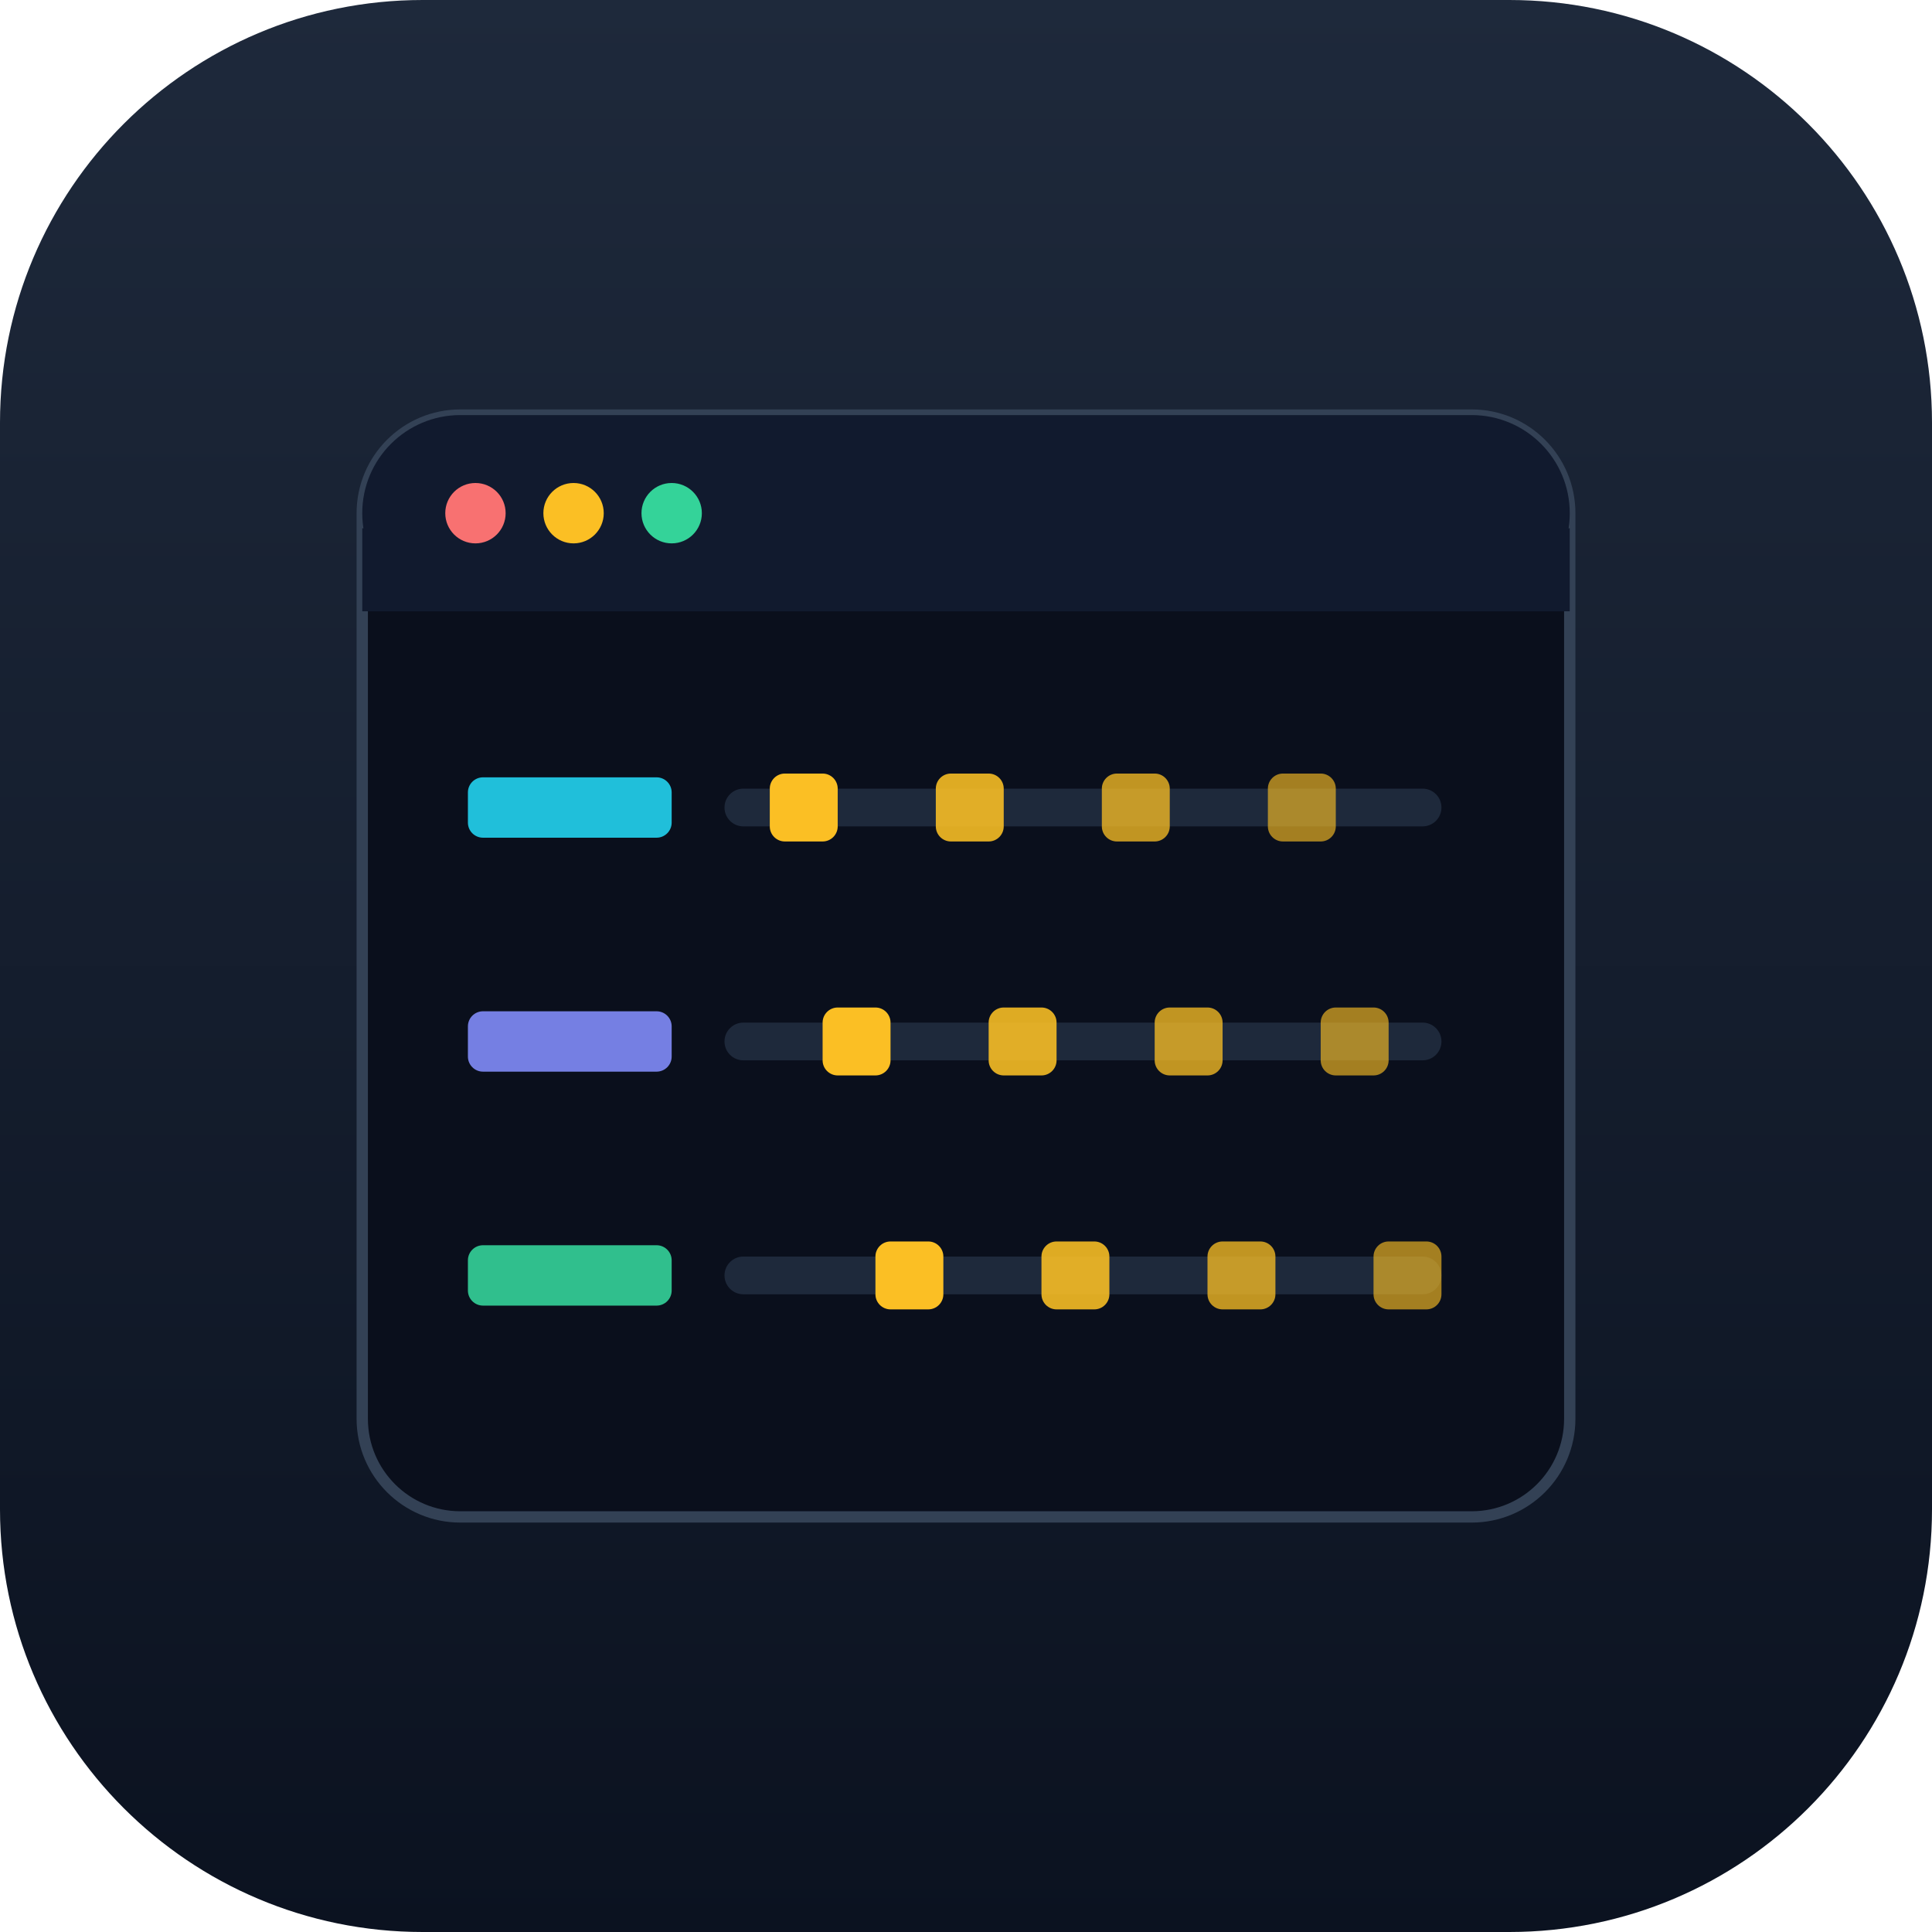
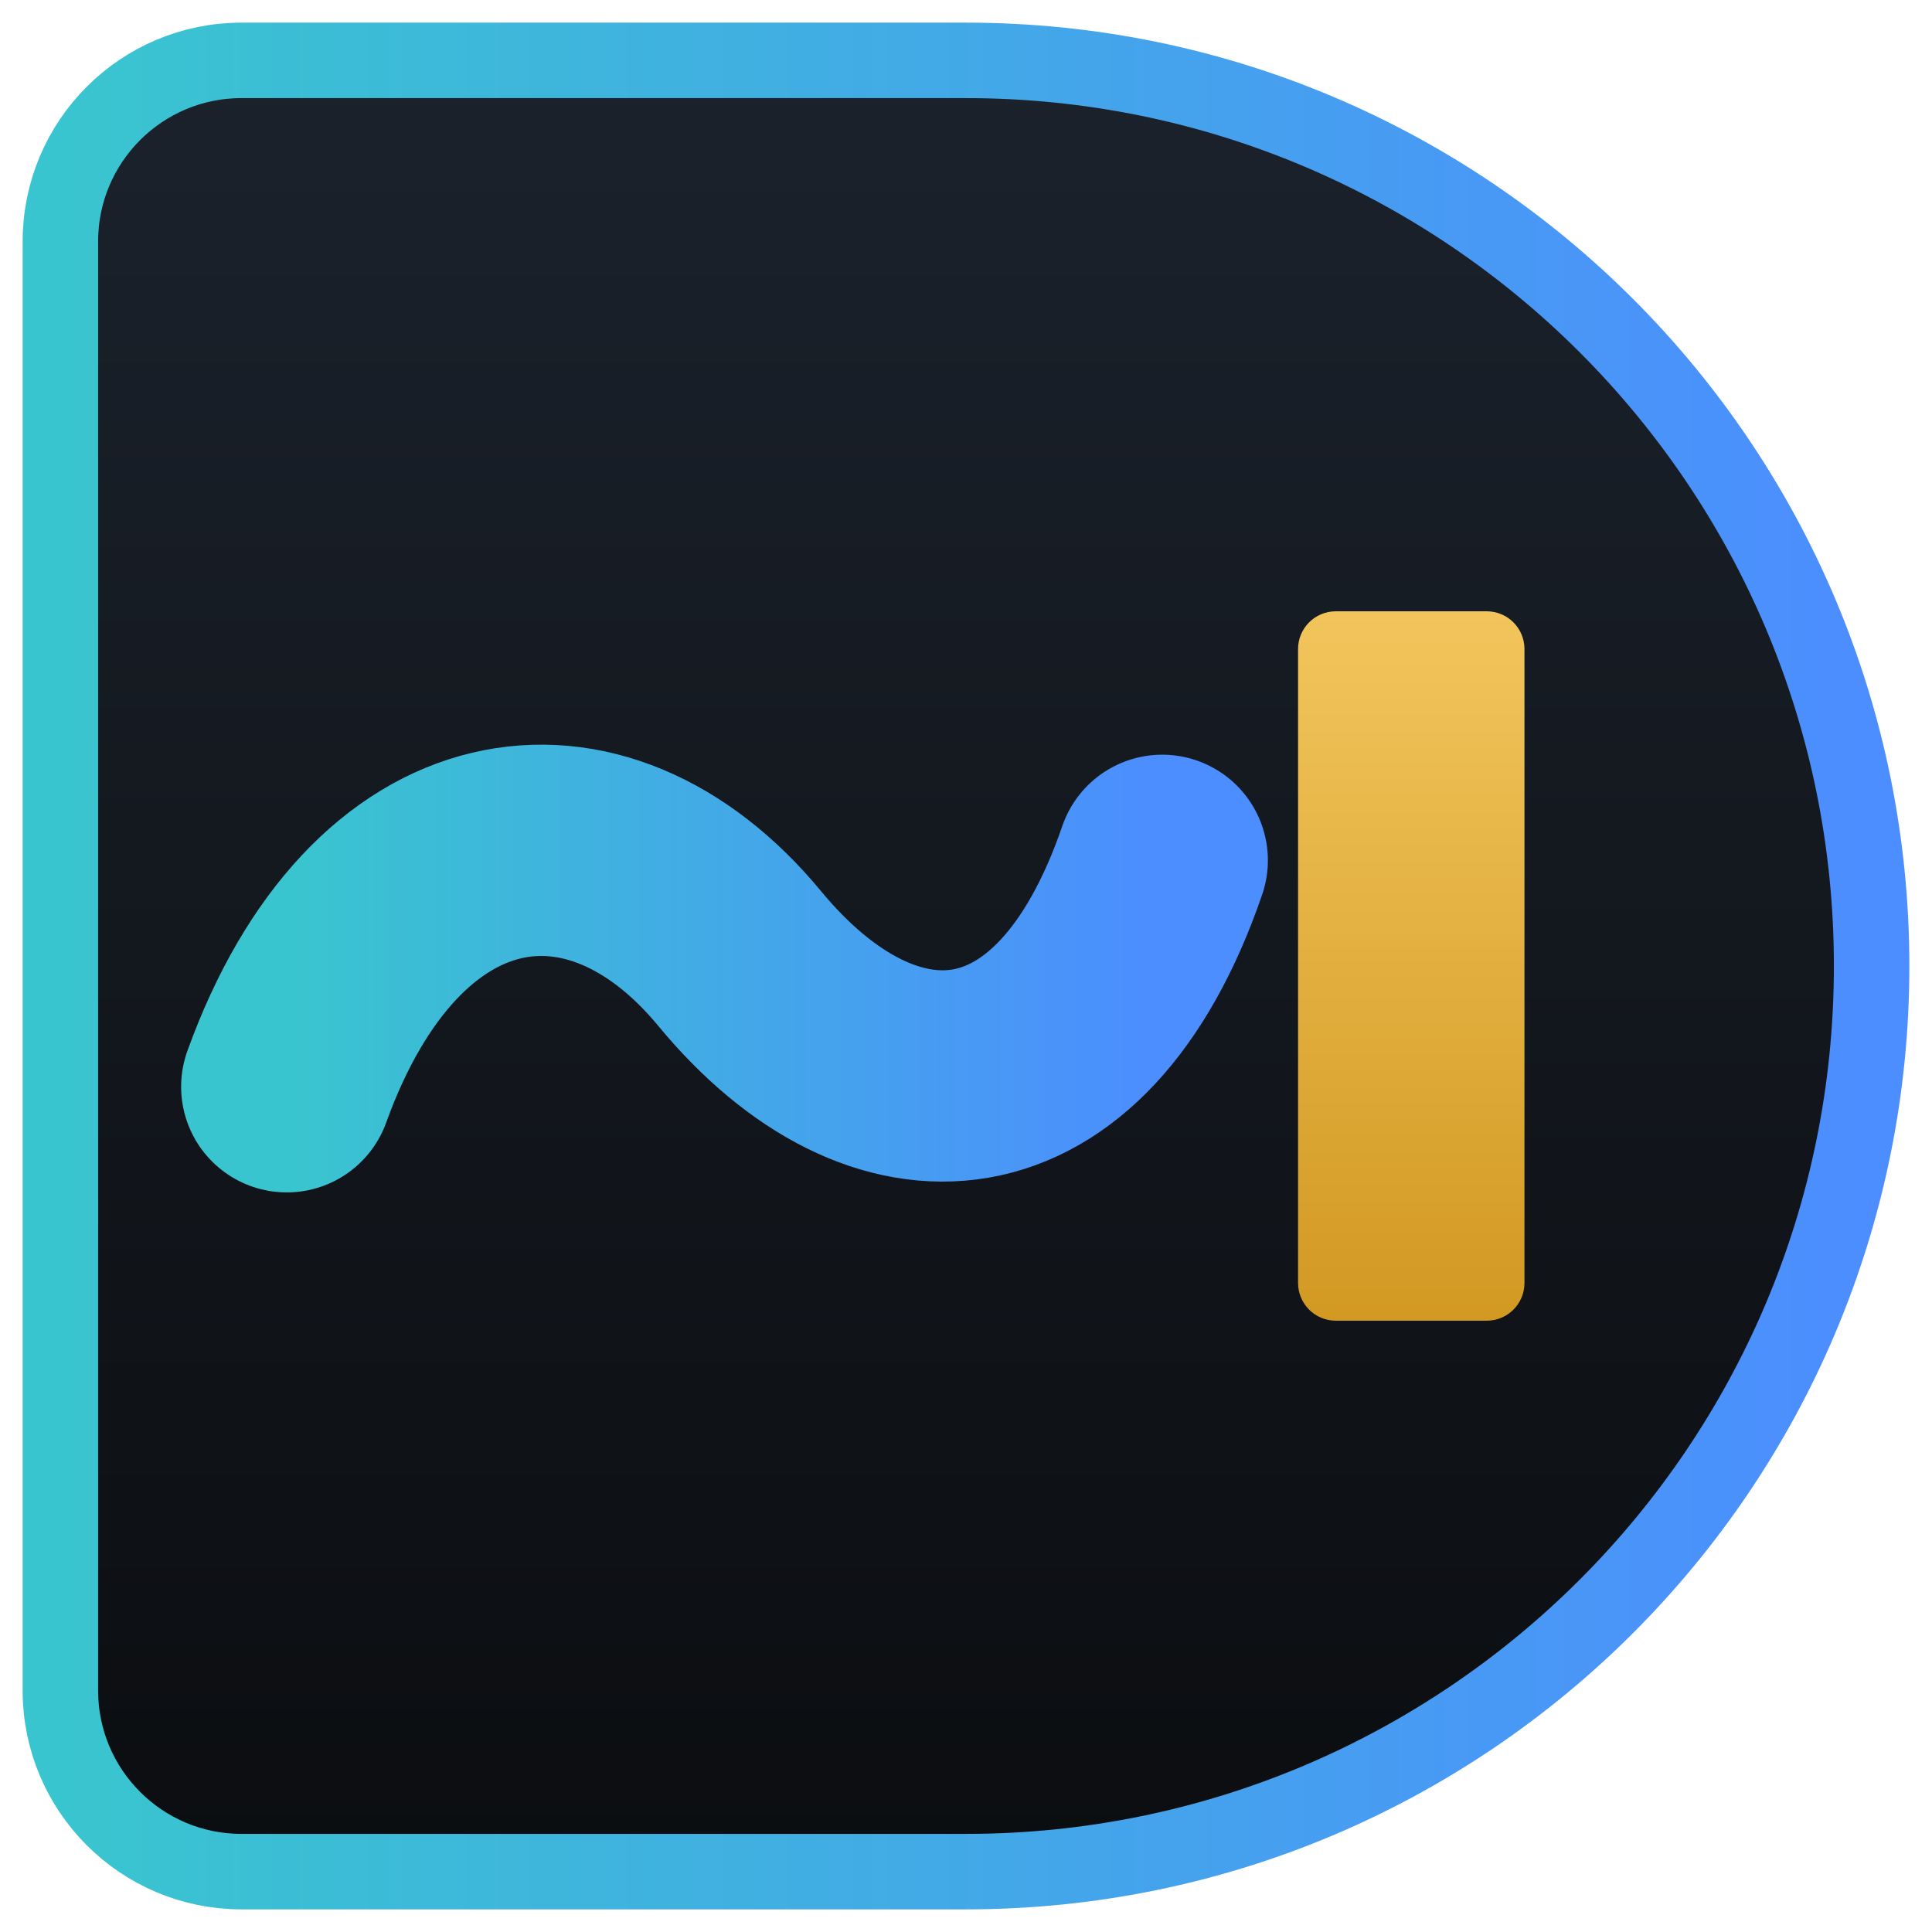
- <svg xmlns="http://www.w3.org/2000/svg" width="512" height="512" viewBox="0 0 512 512" role="img" aria-label="TrafficDeck">
+ <svg xmlns="http://www.w3.org/2000/svg" viewBox="0 0 512 512" width="512" height="512">
  <defs>
-     <linearGradient id="D_bg" x1="0" y1="0" x2="0" y2="1">
-       <stop offset="0" stop-color="#1E293B" />
-       <stop offset="1" stop-color="#0B1220" />
+     <linearGradient id="ring" x1="0" y1="0" x2="1" y2="0">
+       <stop offset="0" stop-color="#39C5CF" />
+       <stop offset="1" stop-color="#4C8DFF" />
+     </linearGradient>
+     <linearGradient id="bg" x1="0" y1="0" x2="0" y2="1">
+       <stop offset="0" stop-color="#1B222C" />
+       <stop offset="1" stop-color="#0B0D10" />
+     </linearGradient>
+     <linearGradient id="tl" x1="0" y1="0" x2="1" y2="0">
+       <stop offset="0" stop-color="#39C5CF" />
+       <stop offset="1" stop-color="#4C8DFF" />
+     </linearGradient>
+     <linearGradient id="cu" x1="0" y1="0" x2="0" y2="1">
+       <stop offset="0" stop-color="#F2C55C" />
+       <stop offset="1" stop-color="#D29922" />
    </linearGradient>
  </defs>
-   <rect x="0" y="0" width="512" height="512" rx="112" fill="url(#D_bg)" />
-   <rect x="96" y="110" width="320" height="292" rx="26" fill="#0A0F1C" stroke="#334155" stroke-width="3" />
-   <rect x="96" y="110" width="320" height="52" rx="26" fill="#111A2E" />
-   <rect x="96" y="140" width="320" height="22" rx="0" fill="#111A2E" />
-   <circle cx="126" cy="136" r="8" fill="#F87171" />
-   <circle cx="152" cy="136" r="8" fill="#FBBF24" />
-   <circle cx="178" cy="136" r="8" fill="#34D399" />
-   <rect x="124" y="206" width="54" height="16" rx="4" fill="#22D3EE" opacity="0.9" />
-   <rect x="192" y="209" width="190" height="10" rx="5" fill="#1E293B" />
-   <rect x="204" y="205" width="18" height="18" rx="4" fill="#FBBF24" opacity="1.0" />
-   <rect x="248" y="205" width="18" height="18" rx="4" fill="#FBBF24" opacity="0.88" />
-   <rect x="292" y="205" width="18" height="18" rx="4" fill="#FBBF24" opacity="0.76" />
-   <rect x="336" y="205" width="18" height="18" rx="4" fill="#FBBF24" opacity="0.64" />
-   <rect x="124" y="268" width="54" height="16" rx="4" fill="#818CF8" opacity="0.9" />
-   <rect x="192" y="271" width="190" height="10" rx="5" fill="#1E293B" />
-   <rect x="218" y="267" width="18" height="18" rx="4" fill="#FBBF24" opacity="1.0" />
-   <rect x="262" y="267" width="18" height="18" rx="4" fill="#FBBF24" opacity="0.88" />
-   <rect x="306" y="267" width="18" height="18" rx="4" fill="#FBBF24" opacity="0.76" />
-   <rect x="350" y="267" width="18" height="18" rx="4" fill="#FBBF24" opacity="0.64" />
-   <rect x="124" y="330" width="54" height="16" rx="4" fill="#34D399" opacity="0.9" />
-   <rect x="192" y="333" width="190" height="10" rx="5" fill="#1E293B" />
-   <rect x="232" y="329" width="18" height="18" rx="4" fill="#FBBF24" opacity="1.0" />
-   <rect x="276" y="329" width="18" height="18" rx="4" fill="#FBBF24" opacity="0.88" />
-   <rect x="320" y="329" width="18" height="18" rx="4" fill="#FBBF24" opacity="0.76" />
-   <rect x="364" y="329" width="18" height="18" rx="4" fill="#FBBF24" opacity="0.64" />
+   <path d="M64 16 H 256 A 240 240 0 0 1 256 496 H 64 A 48 48 0 0 1 16 448 V 64 A 48 48 0 0 1 64 16 Z" fill="url(#bg)" stroke="url(#ring)" stroke-width="20" />
+   <path d="M76 288 C 102 216, 158 208, 196 254 C 234 300, 284 298, 308 228" fill="none" stroke="url(#tl)" stroke-width="56" stroke-linecap="round" />
+   <rect x="344" y="162" width="60" height="188" rx="10" fill="url(#cu)" />
</svg>
